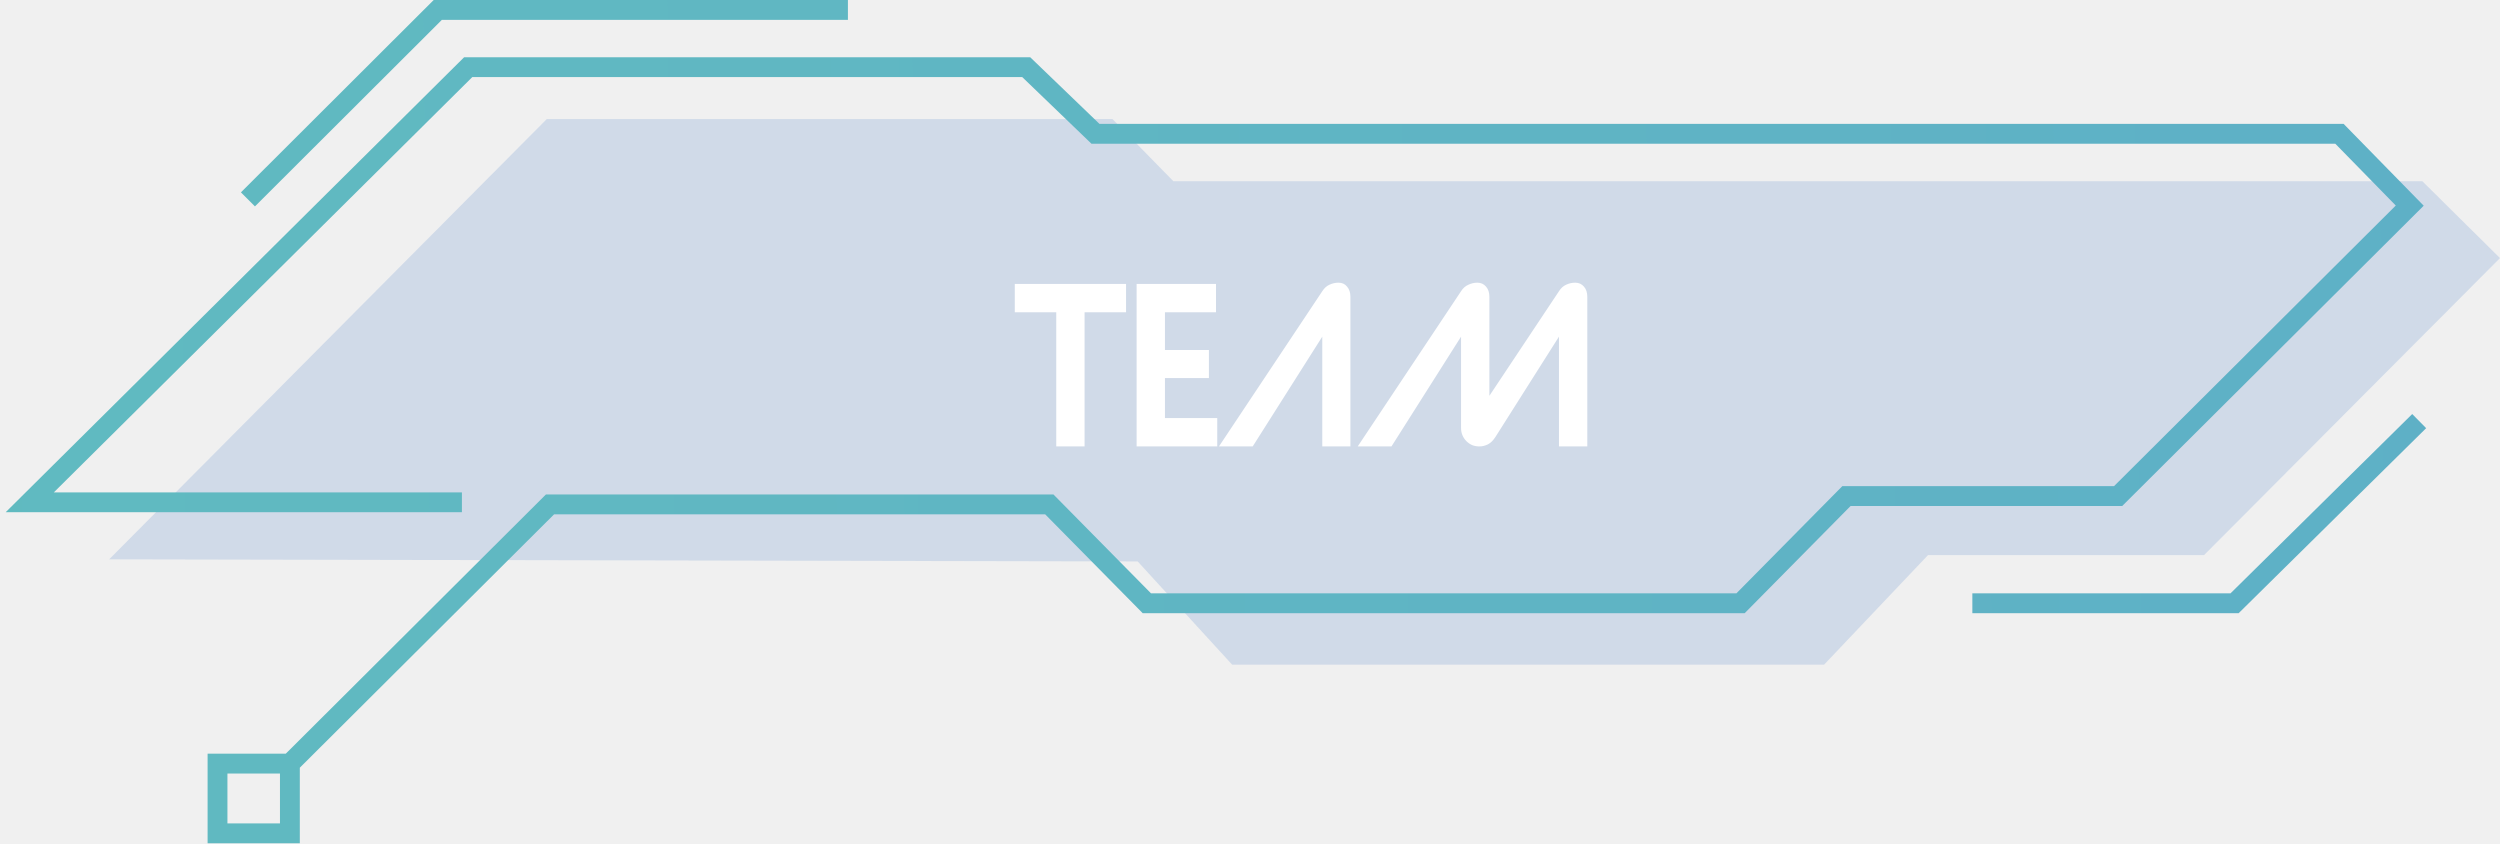
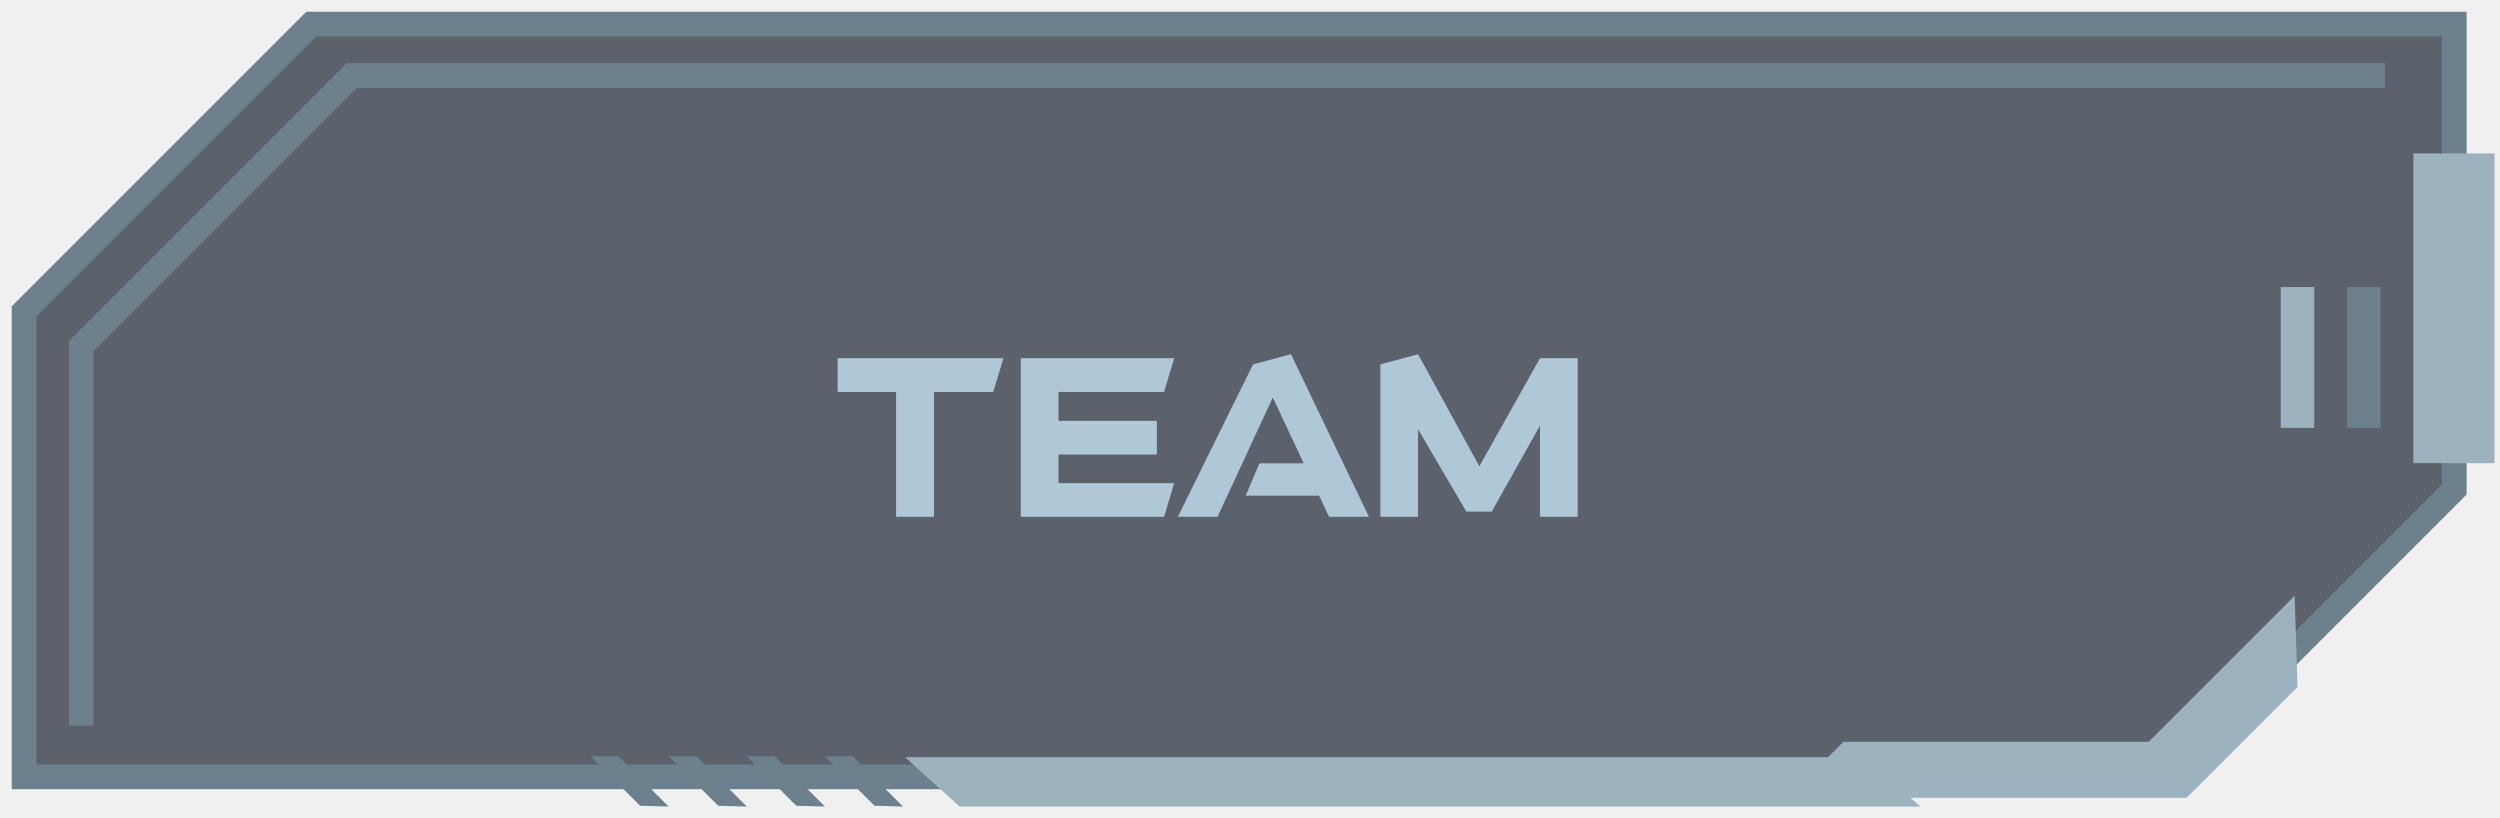
- <svg xmlns="http://www.w3.org/2000/svg" width="252" height="85" viewBox="0 0 252 85" fill="none">
-   <path d="M55.116 12L11 56.382L114.679 56.595L124.2 67H183.868L194.342 55.958H222.166L252 26.015L244.171 18.265H118.276L112.14 12H55.116Z" fill="#88A8D6" fill-opacity="0.3" />
-   <path d="M109.326 31.476V45H106.47V31.476H102.291V28.62H113.505V31.476H109.326ZM122.698 45H114.571V28.62H122.572V31.476H117.427V35.277H121.858V38.112H117.427V42.144H122.698V45ZM133.286 29.355C133.482 29.047 133.72 28.83 134 28.704C134.294 28.564 134.602 28.494 134.924 28.494C135.288 28.494 135.575 28.627 135.785 28.893C136.009 29.145 136.121 29.488 136.121 29.922V45H133.286V33.933L126.272 45H122.87L133.286 29.355ZM147.274 29.355C147.47 29.047 147.715 28.83 148.009 28.704C148.303 28.564 148.604 28.494 148.912 28.494C149.276 28.494 149.57 28.627 149.794 28.893C150.018 29.145 150.13 29.488 150.13 29.922V39.897L157.144 29.355C157.34 29.047 157.578 28.83 157.858 28.704C158.152 28.564 158.46 28.494 158.782 28.494C159.146 28.494 159.44 28.627 159.664 28.893C159.888 29.145 160 29.488 160 29.922V45H157.144V33.933L150.76 44.013C150.522 44.391 150.263 44.65 149.983 44.79C149.703 44.93 149.416 45 149.122 45C148.87 45 148.632 44.958 148.408 44.874C148.184 44.776 147.988 44.643 147.82 44.475C147.652 44.307 147.519 44.111 147.421 43.887C147.323 43.663 147.274 43.411 147.274 43.131V33.933L140.26 45H136.858L147.274 29.355Z" fill="white" />
-   <path d="M29.221 76.97L55.442 50.842H105.77L115.603 60.81H175.446L186.125 50.002H213.509L242.902 20.727L235.818 13.487H110.422L103.444 6.771H47.195L3 50.632H46.561M29.221 76.97V84H21.926V76.97H29.221ZM24.992 20.097L44.129 1H85.47M243.854 42.447L225.245 60.81H198.813" stroke="url(#paint0_linear_1137_9)" stroke-width="2" />
-   <defs>
-     <linearGradient id="paint0_linear_1137_9" x1="-510.924" y1="42.5" x2="473.97" y2="30.251" gradientUnits="userSpaceOnUse">
-       <stop stop-color="#65CFB4" />
-       <stop offset="1" stop-color="#5CA7CC" />
-     </linearGradient>
-   </defs>
+ <svg xmlns="http://www.w3.org/2000/svg" width="208" height="68" viewBox="0 0 208 68" fill="none">
+   <path d="M2 25.915V64.638H180.282L204.197 40.723V2H25.915L2 25.915Z" fill="#1C2633" fill-opacity="0.7" stroke="#6C818D" stroke-width="2.049" stroke-miterlimit="10" />
+   <path d="M198.427 6.279H29.277L6.766 28.791V60.374" stroke="#6C818D" stroke-width="2.049" stroke-miterlimit="10" />
+   <path d="M190.915 49.568L178.768 61.716H153.38L148.717 66.379H181.925L191.153 57.151L190.915 49.568Z" fill="#9DB2BF" />
+   <path d="M75.289 62.991H155.205L159.764 67.107H79.848L75.289 62.991Z" fill="#9DB2BF" />
+   <path d="M75.133 67.107L70.944 62.918H68.633L72.754 67.038L75.133 67.107Z" fill="#6C818D" />
+   <path d="M68.633 67.107L64.444 62.918H62.133L66.254 67.038L68.633 67.107Z" fill="#6C818D" />
+   <path d="M62.133 67.107L57.944 62.918H55.633L59.754 67.038L62.133 67.107Z" fill="#6C818D" />
+   <path d="M55.633 67.107L51.444 62.918H49.133L53.254 67.038L55.633 67.107Z" fill="#6C818D" />
+   <path d="M200.791 38.537H207.545V12.764H200.791V38.537Z" fill="#9DB2BF" />
+   <path d="M189.759 35.599H192.545V23.884H189.759V35.599Z" fill="#9DB2BF" />
+   <path d="M195.274 35.599H198.061V23.884H195.274V35.599Z" fill="#6C818D" />
+   <path d="M69.689 32.607V29.802H83.485L82.639 32.607H77.708V43H74.554V32.607H69.689ZM88.067 37.82V40.194H97.696L96.85 43H84.93V29.802H97.696L96.85 32.607H88.067V35.015H96.252V37.82H88.067ZM103.64 41.24L104.785 38.551H108.471L105.897 33.072L101.299 43H97.995L104.254 30.316L107.408 29.47L113.899 43H110.579L109.749 41.24H103.64ZM128.127 29.802H131.265V43H128.127V35.413L124.109 42.568H122.001L117.983 35.712V43H114.846V30.316L117.983 29.47L123.08 38.8L128.127 29.802Z" fill="#AEC8D8" />
</svg>
